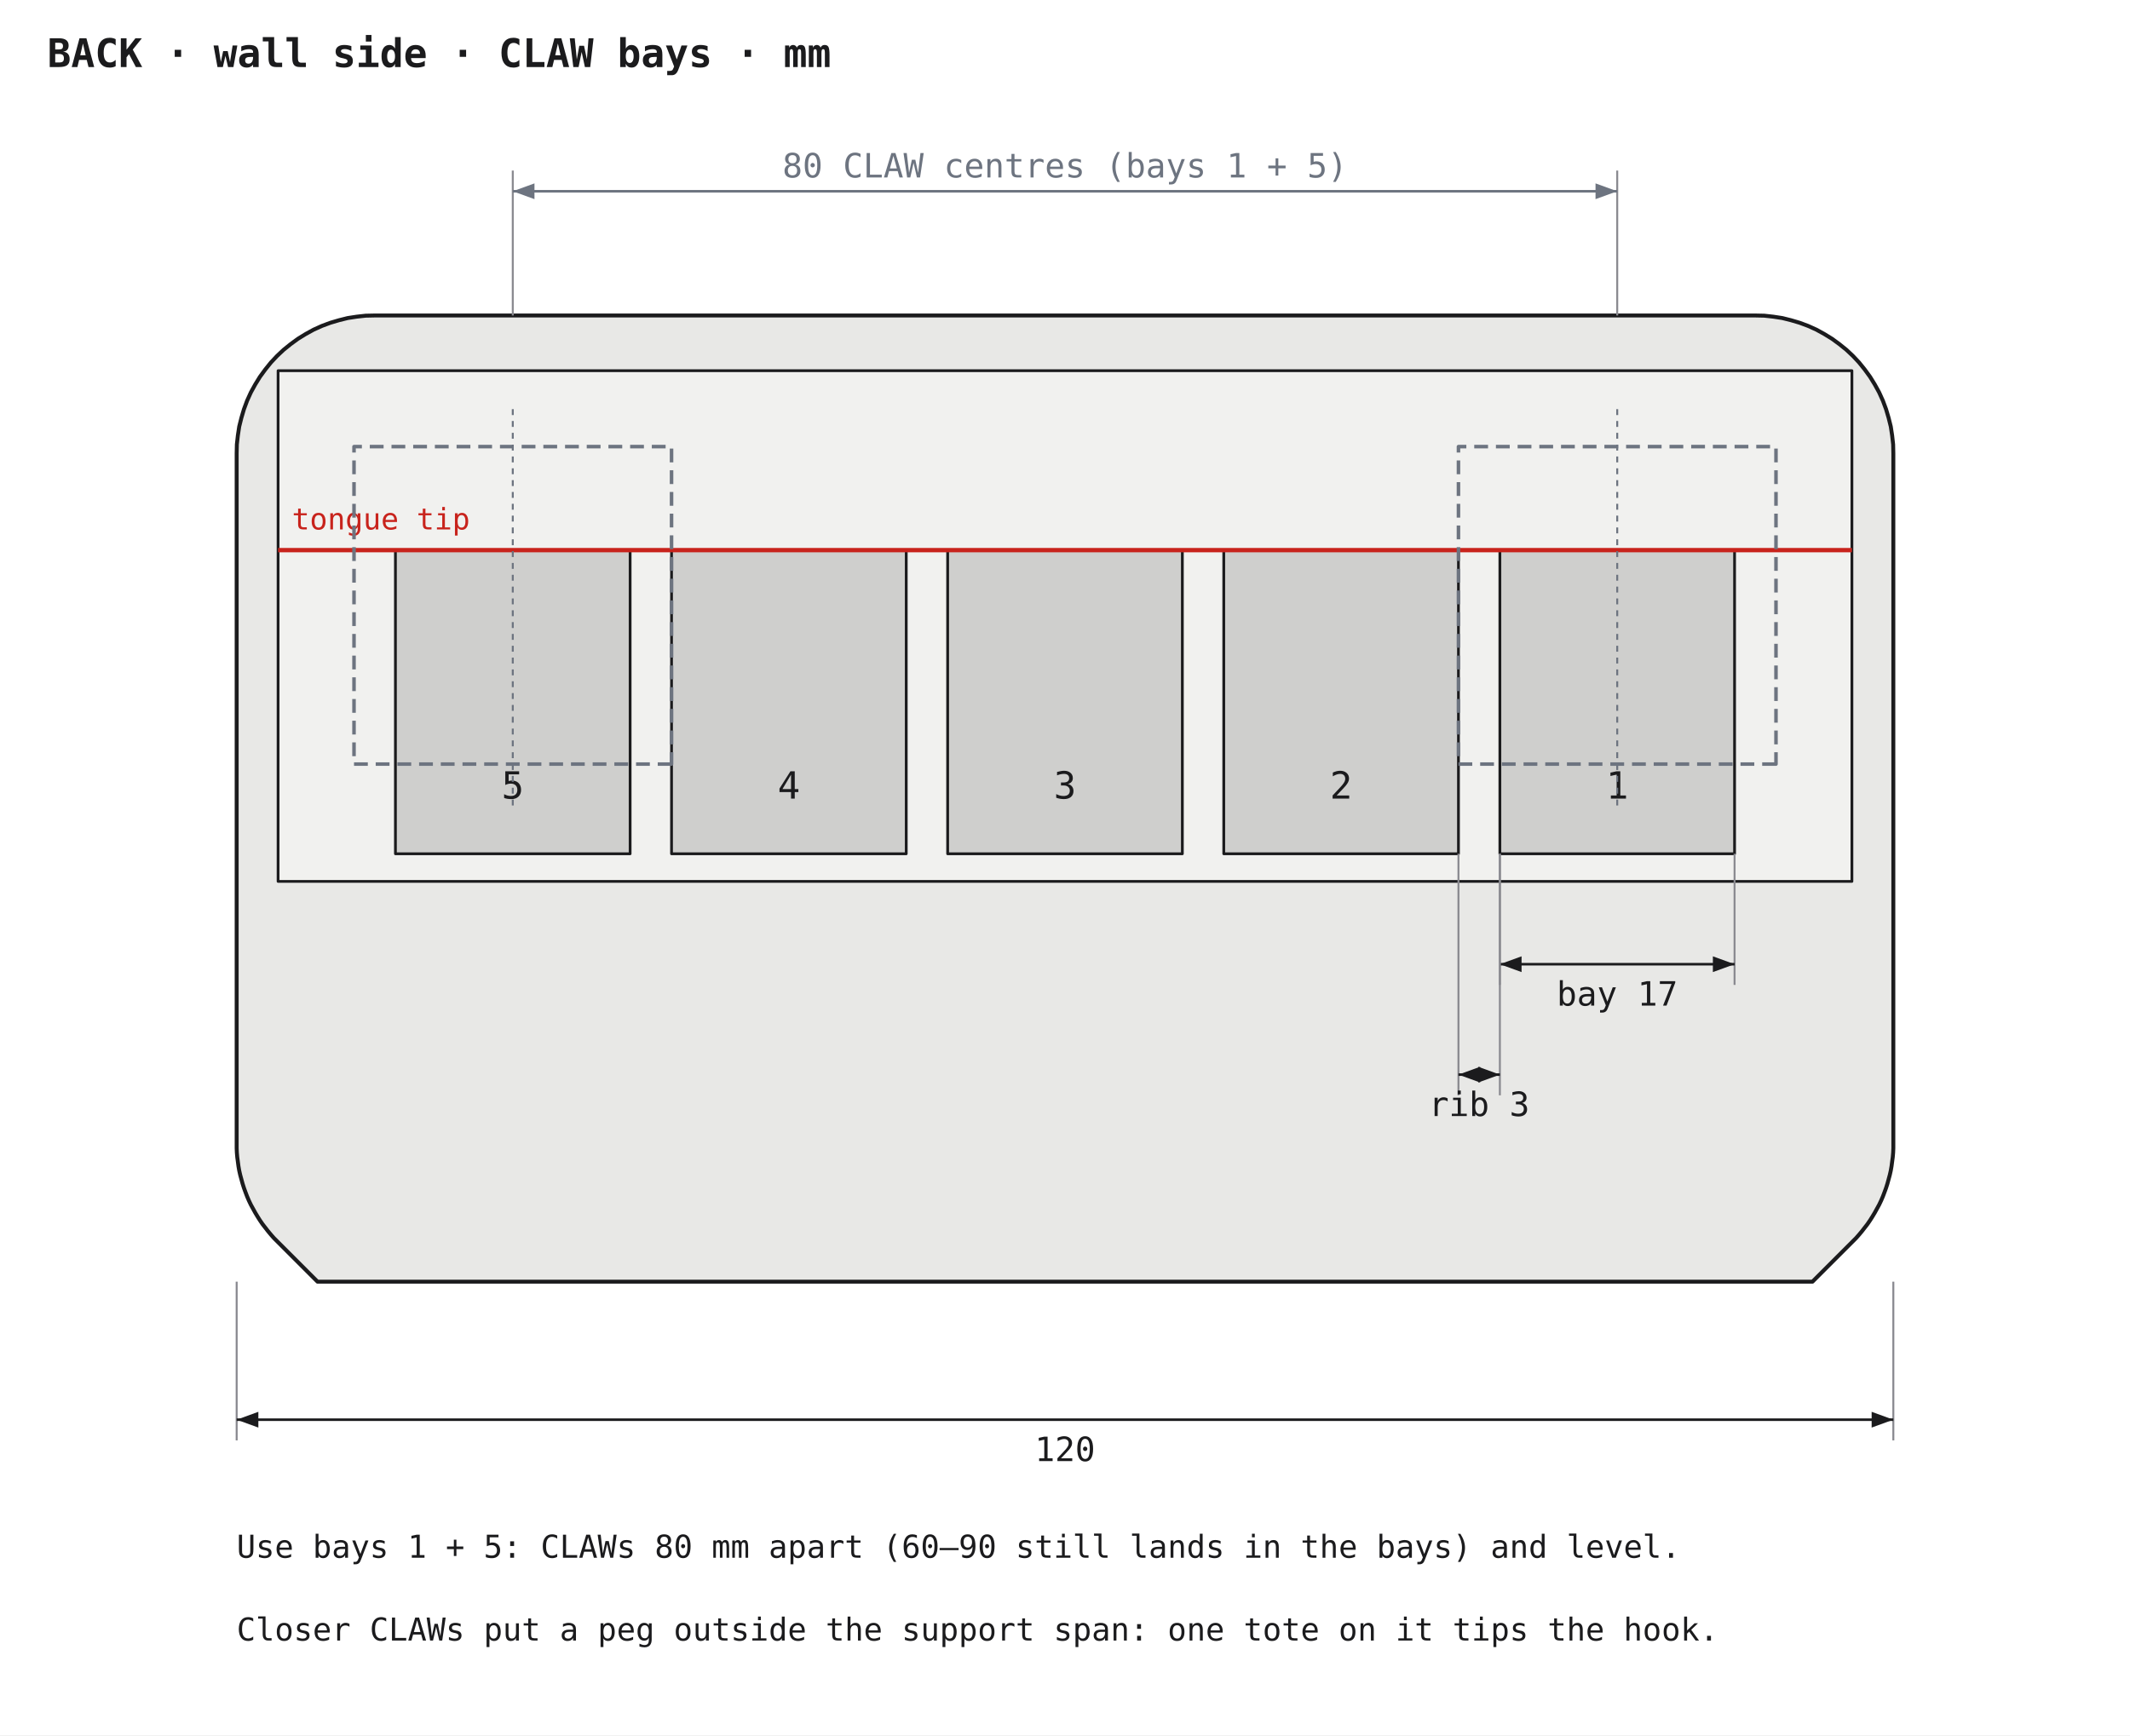
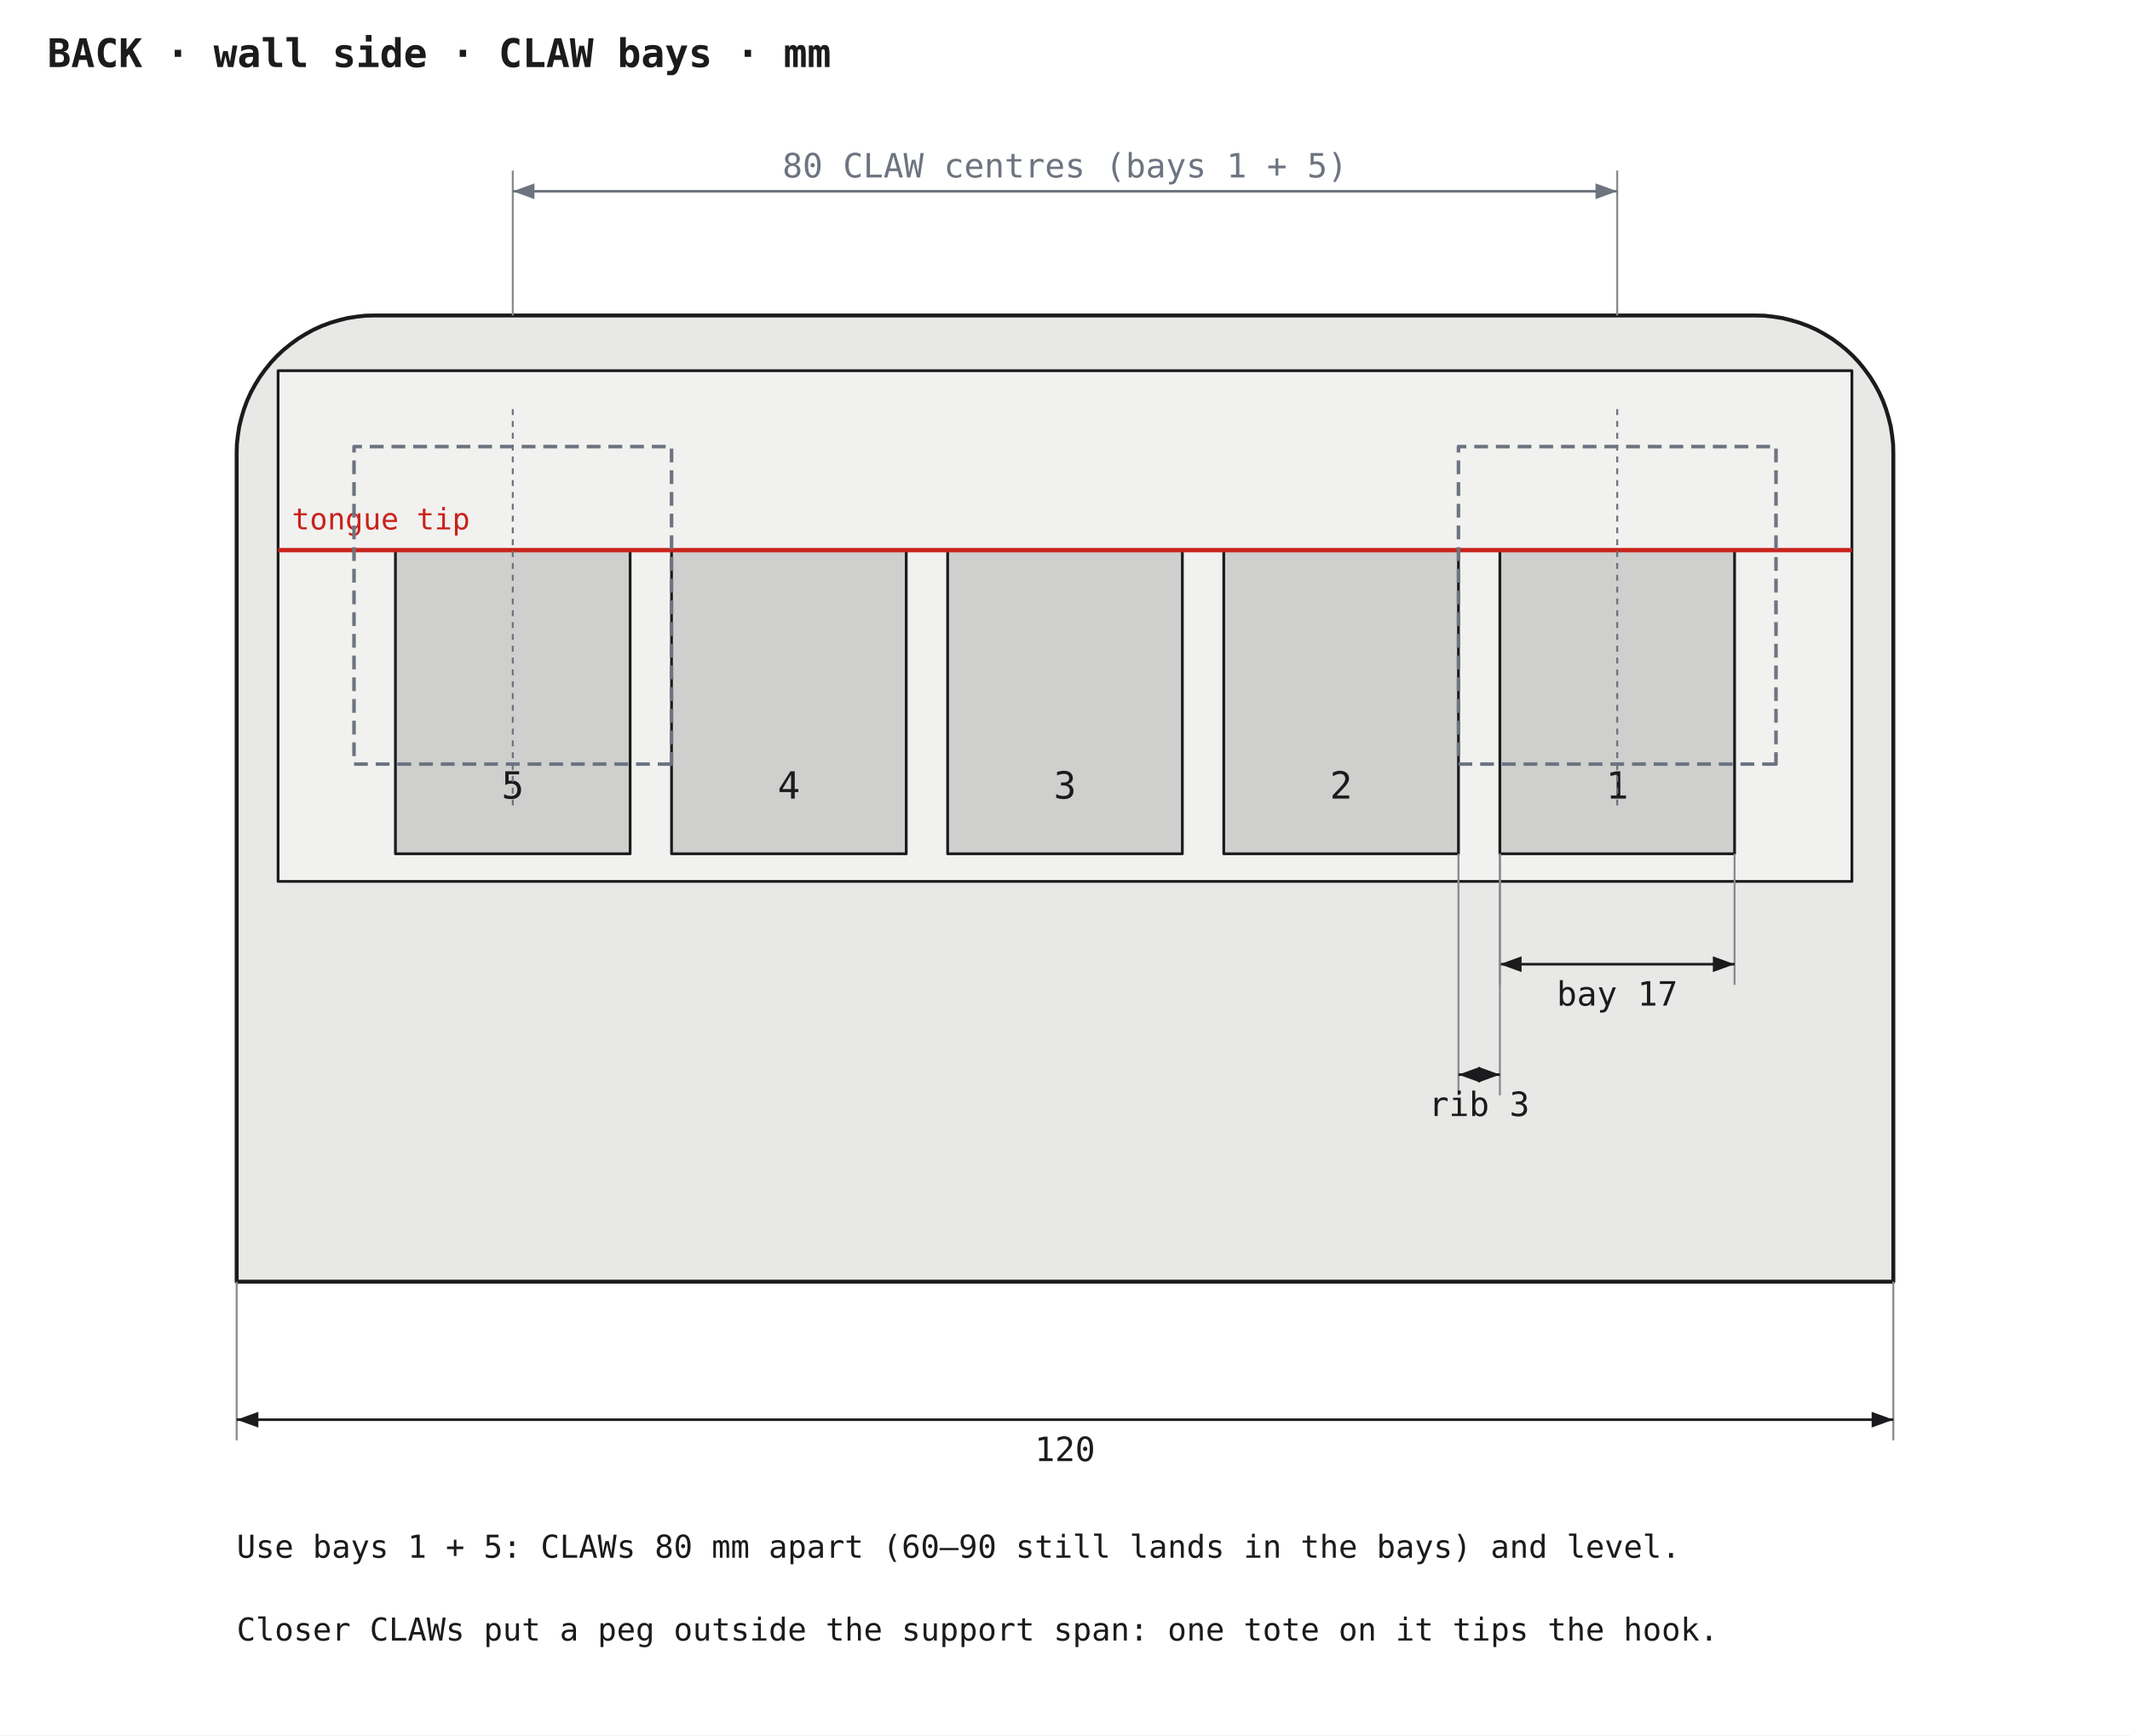
<svg xmlns="http://www.w3.org/2000/svg" viewBox="0 0 1080 880" width="1080" height="880">
  <rect width="100%" height="100%" fill="#fff" />
  <text x="24" y="34" font-family="JetBrains Mono, ui-monospace, Consolas, monospace" font-size="20" font-weight="700" fill="#1b1b1d">BACK  ·  wall side  ·  CLAW bays  ·  mm</text>
-   <polygon points="919.0,650.0 161.0,650.0 140.5,629.5 138.9,627.9 137.4,626.2 135.9,624.4 134.5,622.6 133.1,620.8 131.8,618.9 130.6,617.0 129.4,615.0 128.3,613.0 127.2,611.0 126.2,608.9 125.3,606.8 124.5,604.7 123.7,602.5 123.0,600.3 122.4,598.1 121.8,595.9 121.3,593.7 120.9,591.4 120.6,589.1 120.3,586.9 120.1,584.6 120.0,582.3 120.0,580.0 120.0,230.0 120.1,225.4 120.6,220.9 121.3,216.3 122.4,211.9 123.7,207.5 125.3,203.2 127.2,199.0 129.4,195.0 131.8,191.1 134.5,187.4 137.4,183.8 140.5,180.5 143.8,177.4 147.4,174.5 151.1,171.8 155.0,169.4 159.0,167.2 163.2,165.3 167.5,163.7 171.9,162.4 176.3,161.3 180.9,160.6 185.4,160.1 190.0,160.0 890.0,160.0 894.6,160.1 899.1,160.6 903.7,161.3 908.1,162.4 912.5,163.7 916.8,165.3 921.0,167.2 925.0,169.4 928.9,171.8 932.6,174.5 936.2,177.4 939.5,180.5 942.6,183.8 945.5,187.4 948.2,191.1 950.6,195.0 952.8,199.0 954.7,203.2 956.3,207.5 957.6,211.9 958.7,216.3 959.4,220.9 959.9,225.4 960.0,230.0 960.0,580.0 960.0,582.3 959.9,584.6 959.7,586.9 959.4,589.1 959.1,591.4 958.7,593.7 958.2,595.9 957.6,598.1 957.0,600.3 956.3,602.5 955.5,604.7 954.7,606.8 953.8,608.9 952.8,611.0 951.7,613.0 950.6,615.0 949.4,617.0 948.2,618.9 946.9,620.8 945.5,622.6 944.1,624.4 942.6,626.2 941.1,627.9 939.5,629.5" fill="#e8e8e6" stroke="#1b1b1d" stroke-width="2.0" stroke-linejoin="round" />
+   <polygon points="960.0,650.0 120.0,650.0 120.0,230.0 120.1,225.4 120.6,220.9 121.3,216.3 122.4,211.9 123.7,207.5 125.3,203.2 127.2,199.0 129.4,195.0 131.8,191.1 134.5,187.4 137.4,183.8 140.5,180.5 143.8,177.4 147.4,174.5 151.1,171.8 155.0,169.4 159.0,167.2 163.2,165.3 167.5,163.7 171.9,162.4 176.3,161.3 180.9,160.6 185.4,160.1 190.0,160.0 890.0,160.0 894.6,160.1 899.1,160.6 903.7,161.3 908.1,162.4 912.5,163.7 916.8,165.3 921.0,167.2 925.0,169.4 928.9,171.8 932.6,174.5 936.2,177.4 939.5,180.5 942.6,183.8 945.5,187.4 948.2,191.1 950.6,195.0 952.8,199.0 954.7,203.2 956.3,207.5 957.6,211.9 958.7,216.3 959.4,220.9 959.9,225.4 960.0,230.0" fill="#e8e8e6" stroke="#1b1b1d" stroke-width="2.0" stroke-linejoin="round" />
  <polygon points="939.0,447.0 141.0,447.0 141.0,188.0 939.0,188.0" fill="#f1f1ef" stroke="#1b1b1d" stroke-width="1.4" stroke-linejoin="round" />
  <polygon points="879.5,433.0 760.5,433.0 760.5,279.0 879.5,279.0" fill="#cfcfcd" stroke="#1b1b1d" stroke-width="1.4" stroke-linejoin="round" />
  <text x="820.0" y="405.0" font-family="JetBrains Mono, ui-monospace, Consolas, monospace" font-size="19" font-weight="400" fill="#1b1b1d" text-anchor="middle">1</text>
  <polygon points="739.5,433.0 620.5,433.0 620.5,279.0 739.5,279.0" fill="#cfcfcd" stroke="#1b1b1d" stroke-width="1.4" stroke-linejoin="round" />
  <text x="680.0" y="405.0" font-family="JetBrains Mono, ui-monospace, Consolas, monospace" font-size="19" font-weight="400" fill="#1b1b1d" text-anchor="middle">2</text>
  <polygon points="599.5,433.0 480.5,433.0 480.5,279.0 599.5,279.0" fill="#cfcfcd" stroke="#1b1b1d" stroke-width="1.4" stroke-linejoin="round" />
  <text x="540.0" y="405.0" font-family="JetBrains Mono, ui-monospace, Consolas, monospace" font-size="19" font-weight="400" fill="#1b1b1d" text-anchor="middle">3</text>
  <polygon points="459.5,433.0 340.5,433.0 340.5,279.0 459.5,279.0" fill="#cfcfcd" stroke="#1b1b1d" stroke-width="1.4" stroke-linejoin="round" />
  <text x="400.0" y="405.0" font-family="JetBrains Mono, ui-monospace, Consolas, monospace" font-size="19" font-weight="400" fill="#1b1b1d" text-anchor="middle">4</text>
  <polygon points="319.5,433.0 200.5,433.0 200.5,279.0 319.5,279.0" fill="#cfcfcd" stroke="#1b1b1d" stroke-width="1.4" stroke-linejoin="round" />
  <text x="260.0" y="405.0" font-family="JetBrains Mono, ui-monospace, Consolas, monospace" font-size="19" font-weight="400" fill="#1b1b1d" text-anchor="middle">5</text>
  <line x1="939.0" y1="279.0" x2="141.0" y2="279.0" stroke="#c8231c" stroke-width="2.2" />
  <text x="148.0" y="268.5" font-family="JetBrains Mono, ui-monospace, Consolas, monospace" font-size="15" font-weight="400" fill="#c8231c" text-anchor="start">tongue tip</text>
  <polygon points="900.5,387.5 739.5,387.5 739.5,226.5 900.5,226.5" fill="none" stroke="#6d7480" stroke-width="1.8" stroke-linejoin="round" stroke-dasharray="7 4" />
  <line x1="820.0" y1="408.5" x2="820.0" y2="205.5" stroke="#6d7480" stroke-width="1" stroke-dasharray="3 3" />
  <polygon points="340.5,387.5 179.5,387.5 179.5,226.5 340.5,226.5" fill="none" stroke="#6d7480" stroke-width="1.8" stroke-linejoin="round" stroke-dasharray="7 4" />
  <line x1="260.0" y1="408.5" x2="260.0" y2="205.5" stroke="#6d7480" stroke-width="1" stroke-dasharray="3 3" />
  <line x1="820.0" y1="160.0" x2="820.0" y2="86.5" stroke="#8a8a90" stroke-width="1" />
  <line x1="260.0" y1="160.0" x2="260.0" y2="86.5" stroke="#8a8a90" stroke-width="1" />
  <line x1="820.0" y1="97.0" x2="260.0" y2="97.0" stroke="#6d7480" stroke-width="1.3" />
  <polygon points="820.0,97.0 809.0,93.0 809.0,101.0" fill="#6d7480" />
  <polygon points="260.0,97.0 271.0,101.0 271.0,93.0" fill="#6d7480" />
  <text x="540.0" y="90.0" font-family="JetBrains Mono, ui-monospace, Consolas, monospace" font-size="17" font-weight="400" fill="#6d7480" text-anchor="middle">80  CLAW centres (bays 1 + 5)</text>
  <line x1="879.5" y1="433.0" x2="879.5" y2="499.5" stroke="#8a8a90" stroke-width="1" />
  <line x1="760.5" y1="433.0" x2="760.5" y2="499.5" stroke="#8a8a90" stroke-width="1" />
  <line x1="879.5" y1="489.0" x2="760.5" y2="489.0" stroke="#1b1b1d" stroke-width="1.3" />
  <polygon points="879.5,489.0 868.5,485.0 868.5,493.0" fill="#1b1b1d" />
  <polygon points="760.5,489.0 771.5,493.0 771.5,485.0" fill="#1b1b1d" />
  <text x="820.0" y="510.0" font-family="JetBrains Mono, ui-monospace, Consolas, monospace" font-size="17" font-weight="400" fill="#1b1b1d" text-anchor="middle">bay 17</text>
  <line x1="760.5" y1="433.0" x2="760.5" y2="555.5" stroke="#8a8a90" stroke-width="1" />
  <line x1="739.5" y1="433.0" x2="739.5" y2="555.5" stroke="#8a8a90" stroke-width="1" />
  <line x1="760.5" y1="545.0" x2="739.5" y2="545.0" stroke="#1b1b1d" stroke-width="1.3" />
  <polygon points="760.5,545.0 749.5,541.0 749.5,549.0" fill="#1b1b1d" />
  <polygon points="739.5,545.0 750.5,549.0 750.5,541.0" fill="#1b1b1d" />
  <text x="750.0" y="566.0" font-family="JetBrains Mono, ui-monospace, Consolas, monospace" font-size="17" font-weight="400" fill="#1b1b1d" text-anchor="middle">rib 3</text>
  <line x1="120.0" y1="650.0" x2="120.0" y2="730.5" stroke="#8a8a90" stroke-width="1" />
  <line x1="960.0" y1="650.0" x2="960.0" y2="730.5" stroke="#8a8a90" stroke-width="1" />
  <line x1="120.0" y1="720.0" x2="960.0" y2="720.0" stroke="#1b1b1d" stroke-width="1.3" />
  <polygon points="120.0,720.0 131.0,724.0 131.0,716.0" fill="#1b1b1d" />
  <polygon points="960.0,720.0 949.0,716.0 949.0,724.0" fill="#1b1b1d" />
  <text x="540.0" y="741.0" font-family="JetBrains Mono, ui-monospace, Consolas, monospace" font-size="17" font-weight="400" fill="#1b1b1d" text-anchor="middle">120</text>
  <text x="120.0" y="790.0" font-family="JetBrains Mono, ui-monospace, Consolas, monospace" font-size="16" font-weight="400" fill="#1b1b1d" text-anchor="start">Use bays 1 + 5: CLAWs 80 mm apart (60–90 still lands in the bays) and level.</text>
  <text x="120.0" y="832.0" font-family="JetBrains Mono, ui-monospace, Consolas, monospace" font-size="16" font-weight="400" fill="#1b1b1d" text-anchor="start">Closer CLAWs put a peg outside the support span: one tote on it tips the hook.</text>
</svg>
